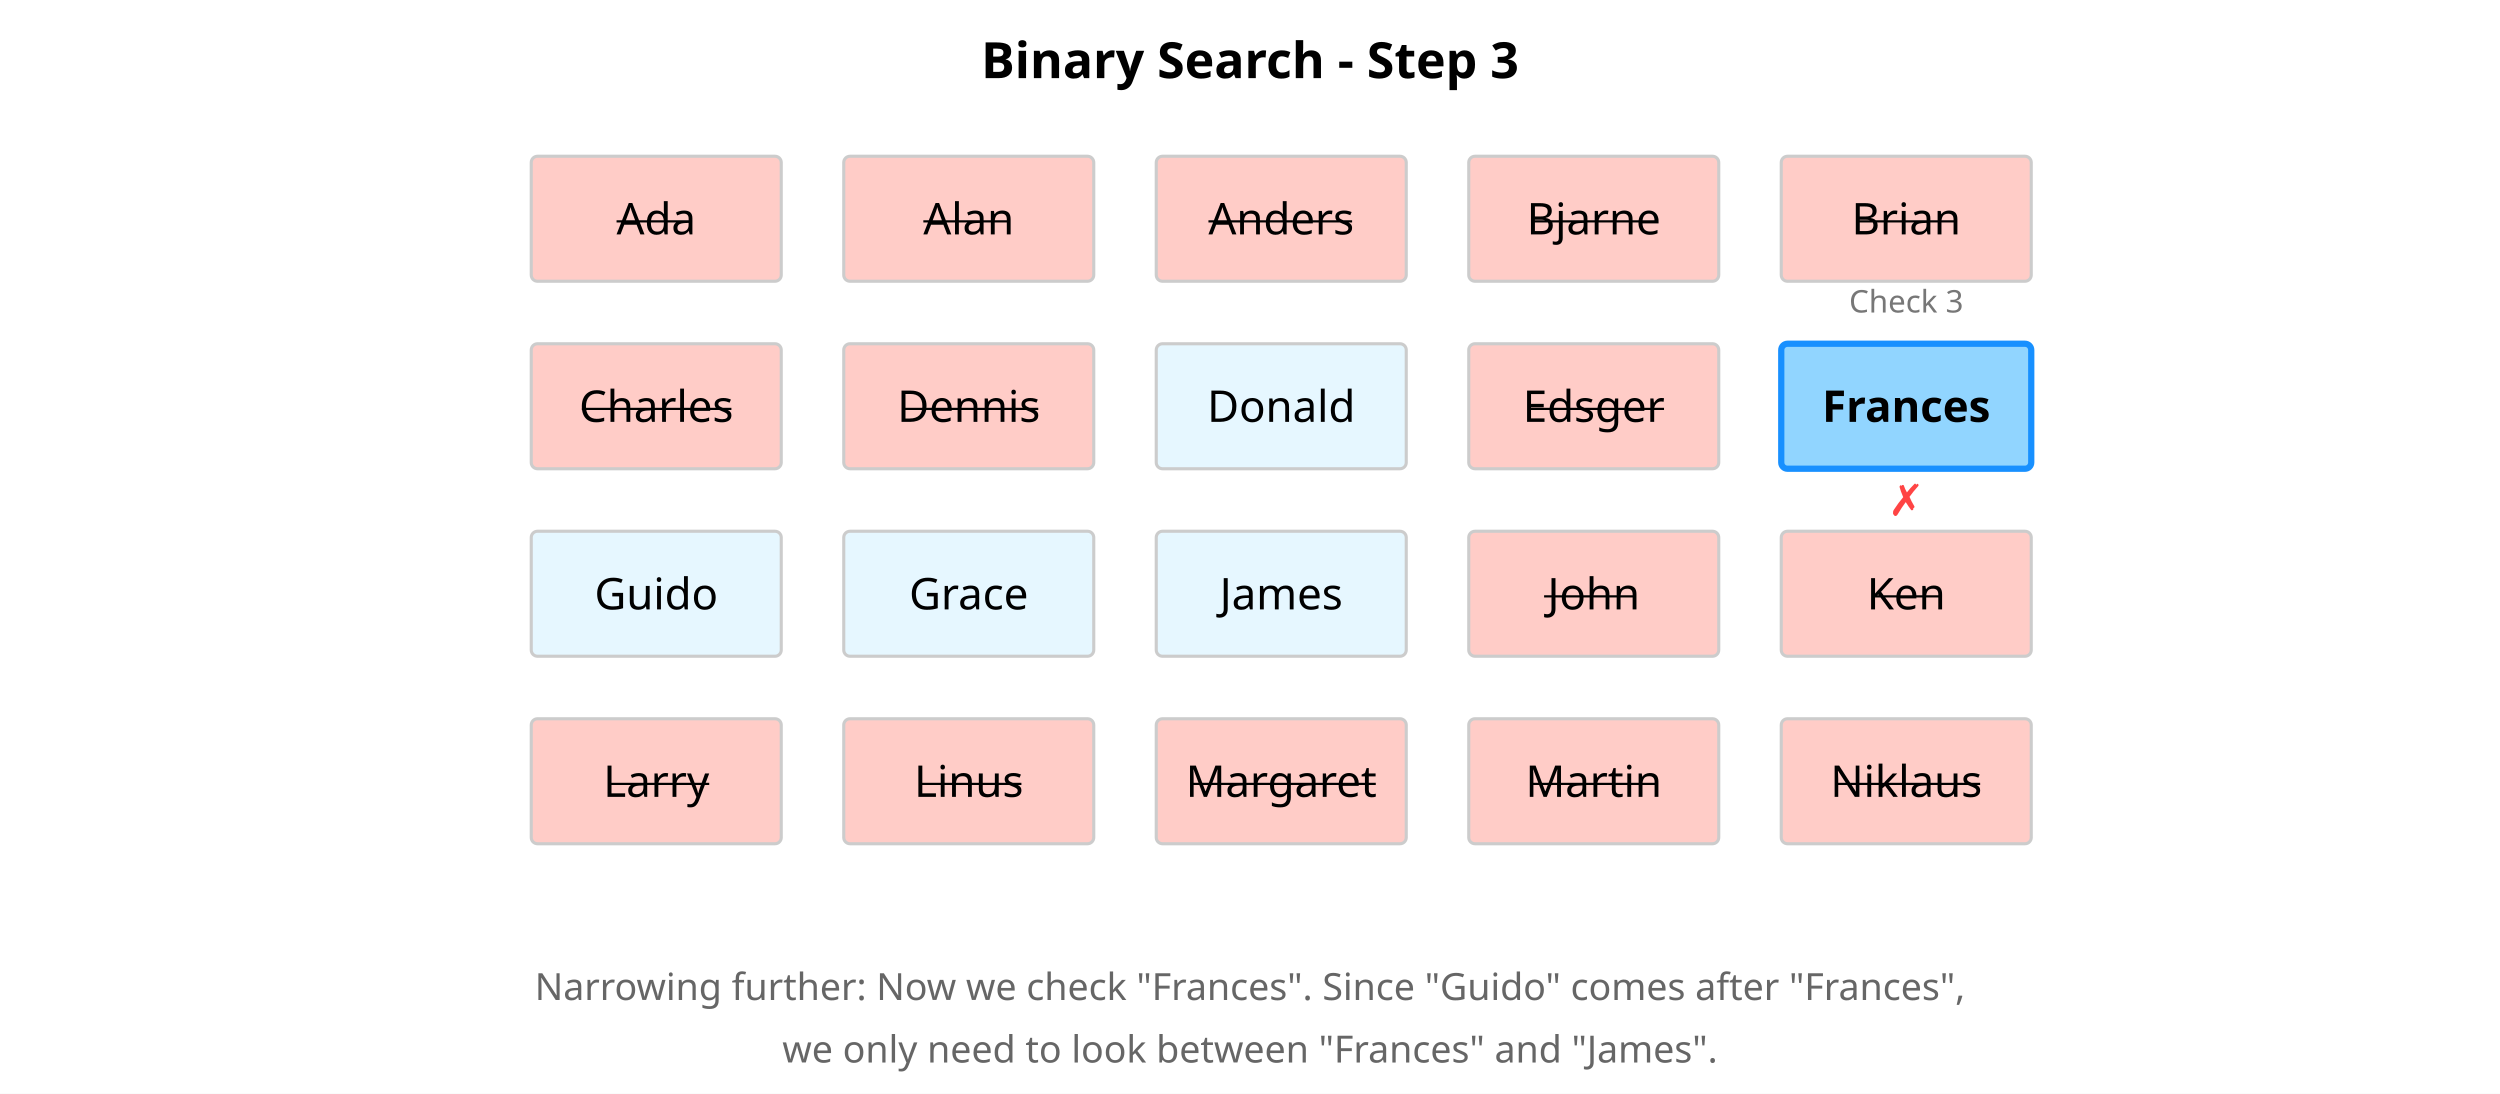
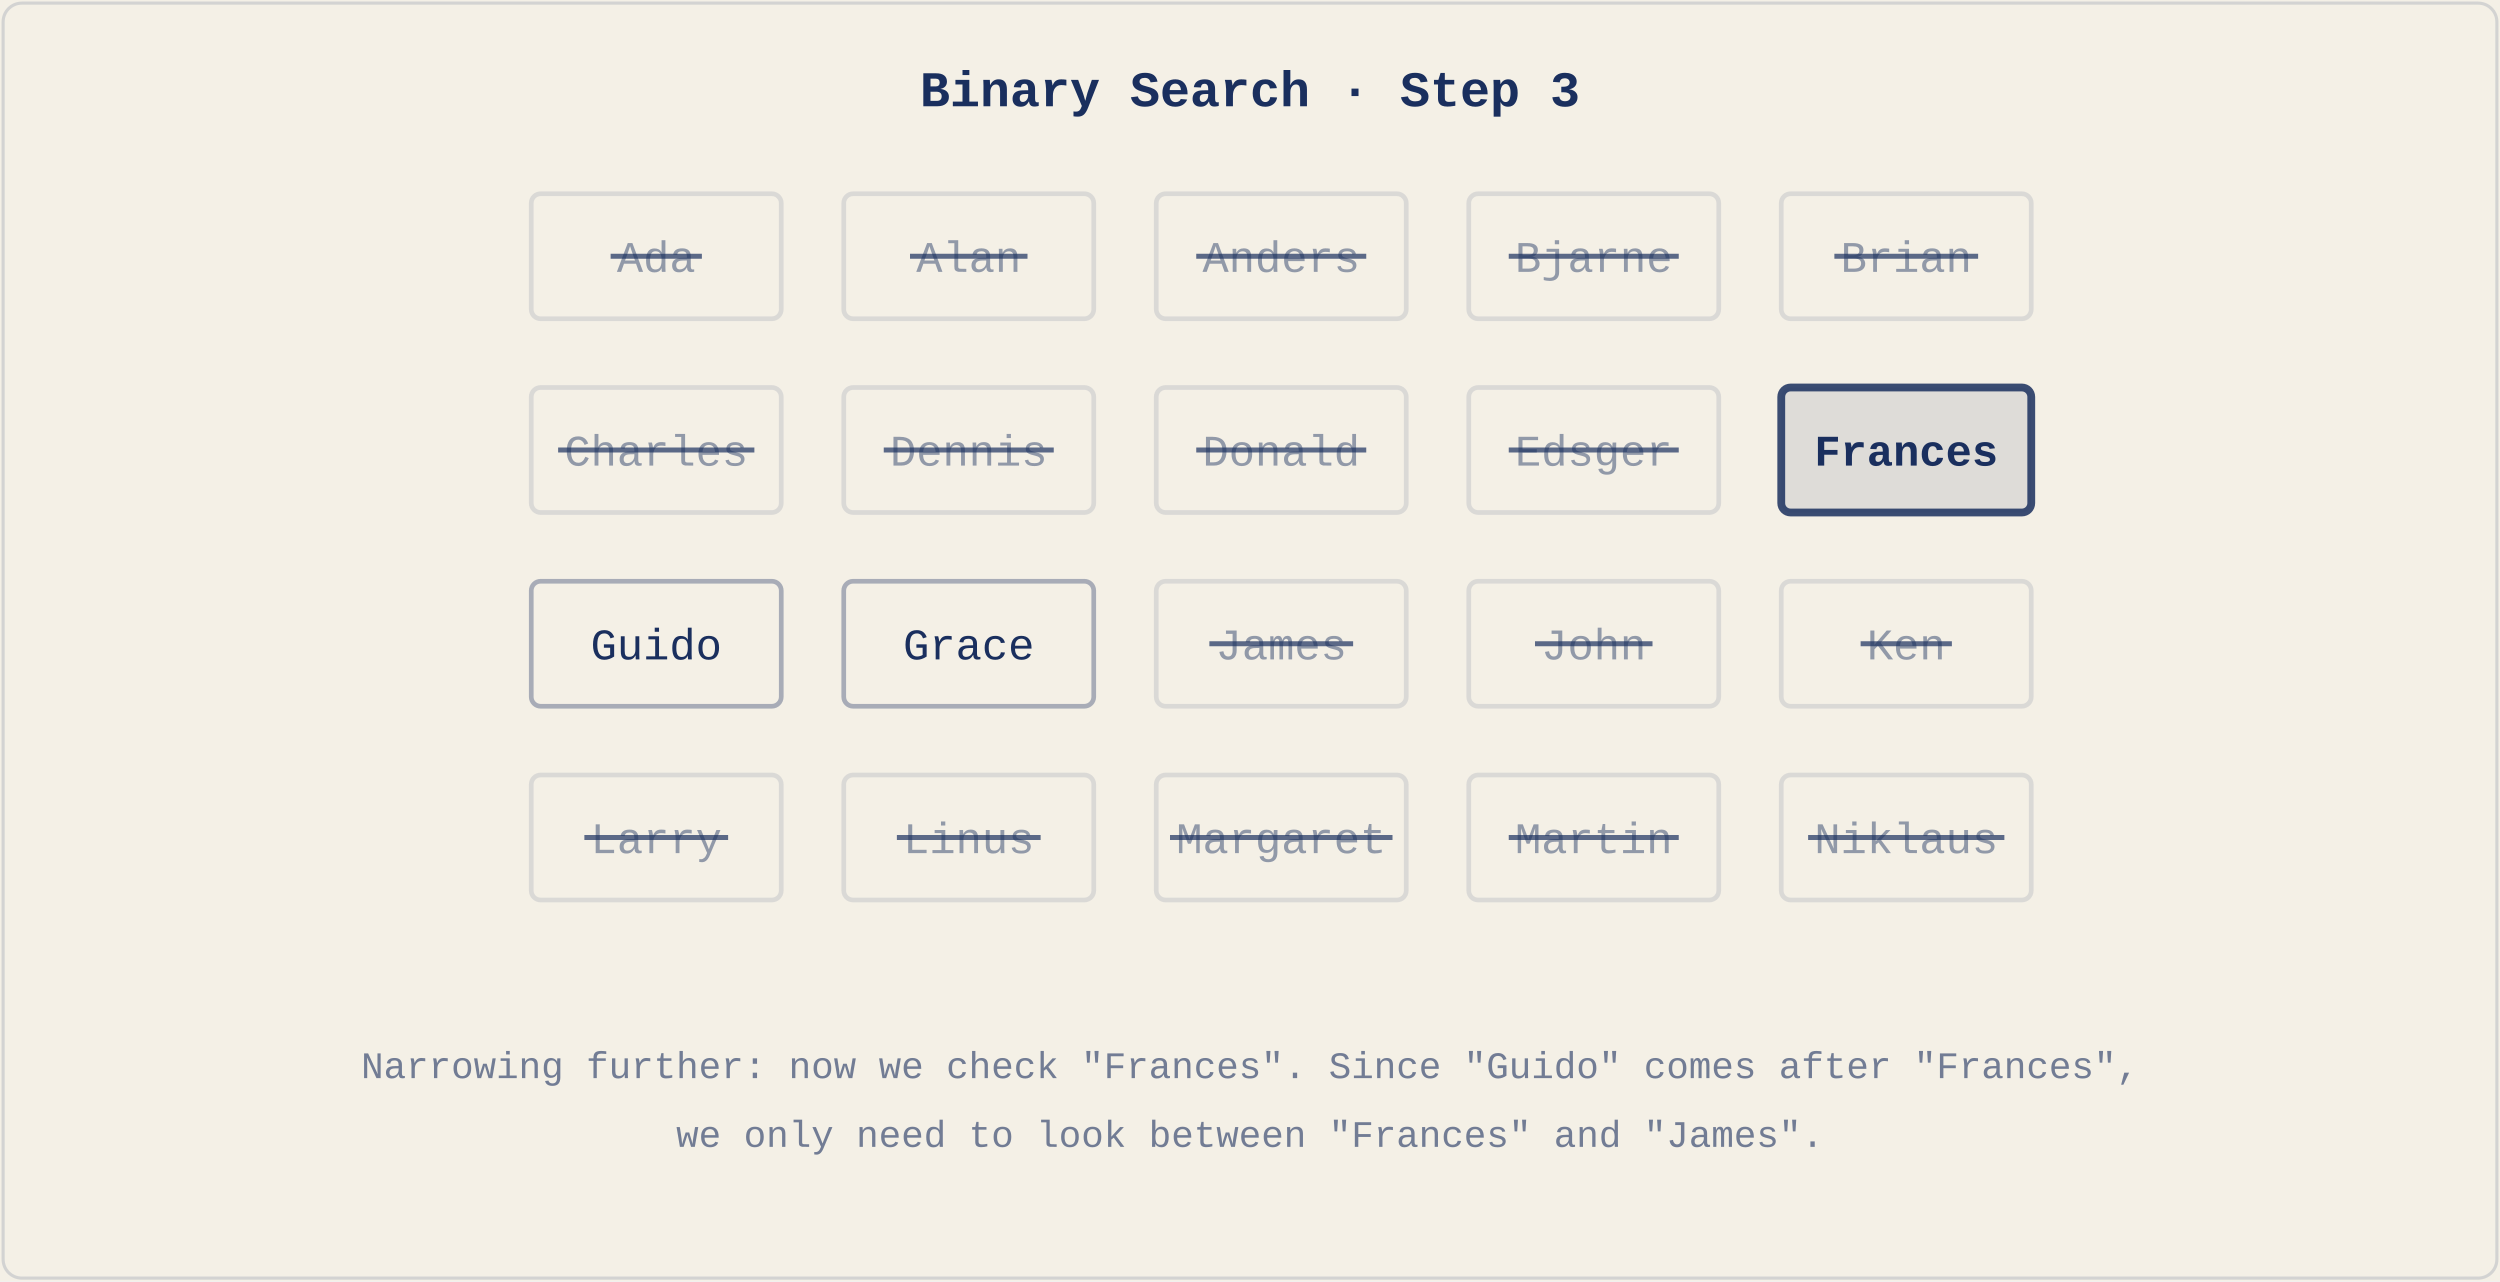
- <svg xmlns="http://www.w3.org/2000/svg" viewBox="0 0 800 350">
+ <svg xmlns="http://www.w3.org/2000/svg" viewBox="0 0 800 410">
  <style>
-     .box { stroke: #ccc; stroke-width: 1; }
-     .highlight { fill: #e6f7ff; }
-     .current { fill: #91d5ff; stroke: #1890ff; stroke-width: 2; }
-     .eliminated { fill: #ffccc7; }
-     text { font-family: sans-serif; text-anchor: middle; }
+     text { font-family: 'Courier New', 'Courier', monospace; text-anchor: middle; fill: #1a2f5e; }
+     .title { font-size: 16px; font-weight: bold; }
    .name { font-size: 14px; }
-     .step { font-size: 10px; fill: #777; }
-     .result { font-size: 14px; font-weight: bold; }
-     .fail { fill: #f44; }
-     .pass { fill: #52c41a; }
-     .caption { font-size: 12px; fill: #666; }
-     .strike { text-decoration: line-through; }
+     .caption { font-size: 12px; opacity: 0.6; }
+ 
+     .box { fill: #f4f0e6; stroke: #1a2f5e; stroke-width: 1.5; stroke-opacity: 0.35; }
+     .current { fill: #1a2f5e; fill-opacity: 0.10; stroke-opacity: 0.85; stroke-width: 2.5; }
+     .eliminated { stroke-opacity: 0.12; }
+     .found { fill: #1a2f5e; stroke-opacity: 0; }
+     .ring { fill: none; stroke: #1a2f5e; stroke-width: 1.2; stroke-opacity: 0.35; stroke-dasharray: 5 4; }
+     .strike { stroke: #1a2f5e; stroke-opacity: 0.7; stroke-width: 1.6; }
+ 
+     .faded { fill-opacity: 0.45; }
+     .pending { fill-opacity: 0.4; }
+     .midname { font-weight: bold; }
+     .oncream { fill: #f4f0e6; font-weight: bold; }
+     .frame { fill: none; stroke: #1a2f5e; stroke-opacity: 0.15; }
  </style>
-   <rect width="800" height="350" fill="white" />
-   <text x="400" y="25" font-size="16" font-weight="bold">Binary Search - Step 3</text>
-   <g transform="translate(170, 50)">
-     <rect width="80" height="40" rx="2" class="box eliminated" />
-     <text x="40" y="25" class="name strike">Ada</text>
+   <rect width="800" height="410" fill="#f4f0e6" />
+   <rect x="1" y="1" width="798" height="408" rx="6" class="frame" />
+   <text x="400" y="34" class="title">Binary Search · Step 3</text>
+   <g transform="translate(170, 62)">
+     <rect width="80" height="40" rx="3" class="box eliminated" />
+     <text x="40" y="25" class="name faded">Ada</text>
+     <line x1="25.4" y1="20" x2="54.6" y2="20" class="strike" />
  </g>
-   <g transform="translate(270, 50)">
-     <rect width="80" height="40" rx="2" class="box eliminated" />
-     <text x="40" y="25" class="name strike">Alan</text>
+   <g transform="translate(270, 62)">
+     <rect width="80" height="40" rx="3" class="box eliminated" />
+     <text x="40" y="25" class="name faded">Alan</text>
+     <line x1="21.2" y1="20" x2="58.8" y2="20" class="strike" />
  </g>
-   <g transform="translate(370, 50)">
-     <rect width="80" height="40" rx="2" class="box eliminated" />
-     <text x="40" y="25" class="name strike">Anders</text>
+   <g transform="translate(370, 62)">
+     <rect width="80" height="40" rx="3" class="box eliminated" />
+     <text x="40" y="25" class="name faded">Anders</text>
+     <line x1="12.8" y1="20" x2="67.2" y2="20" class="strike" />
  </g>
-   <g transform="translate(470, 50)">
-     <rect width="80" height="40" rx="2" class="box eliminated" />
-     <text x="40" y="25" class="name strike">Bjarne</text>
+   <g transform="translate(470, 62)">
+     <rect width="80" height="40" rx="3" class="box eliminated" />
+     <text x="40" y="25" class="name faded">Bjarne</text>
+     <line x1="12.8" y1="20" x2="67.2" y2="20" class="strike" />
  </g>
-   <g transform="translate(570, 50)">
-     <rect width="80" height="40" rx="2" class="box eliminated" />
-     <text x="40" y="25" class="name strike">Brian</text>
+   <g transform="translate(570, 62)">
+     <rect width="80" height="40" rx="3" class="box eliminated" />
+     <text x="40" y="25" class="name faded">Brian</text>
+     <line x1="17.0" y1="20" x2="63.0" y2="20" class="strike" />
  </g>
-   <g transform="translate(170, 110)">
-     <rect width="80" height="40" rx="2" class="box eliminated" />
-     <text x="40" y="25" class="name strike">Charles</text>
+   <g transform="translate(170, 124)">
+     <rect width="80" height="40" rx="3" class="box eliminated" />
+     <text x="40" y="25" class="name faded">Charles</text>
+     <line x1="8.6" y1="20" x2="71.4" y2="20" class="strike" />
  </g>
-   <g transform="translate(270, 110)">
-     <rect width="80" height="40" rx="2" class="box eliminated" />
-     <text x="40" y="25" class="name strike">Dennis</text>
+   <g transform="translate(270, 124)">
+     <rect width="80" height="40" rx="3" class="box eliminated" />
+     <text x="40" y="25" class="name faded">Dennis</text>
+     <line x1="12.8" y1="20" x2="67.2" y2="20" class="strike" />
  </g>
-   <g transform="translate(370, 110)">
-     <rect width="80" height="40" rx="2" class="box highlight" />
-     <text x="40" y="25" class="name">Donald</text>
+   <g transform="translate(370, 124)">
+     <rect width="80" height="40" rx="3" class="box eliminated" />
+     <text x="40" y="25" class="name faded">Donald</text>
+     <line x1="12.8" y1="20" x2="67.2" y2="20" class="strike" />
  </g>
-   <g transform="translate(470, 110)">
-     <rect width="80" height="40" rx="2" class="box eliminated" />
-     <text x="40" y="25" class="name strike">Edsger</text>
+   <g transform="translate(470, 124)">
+     <rect width="80" height="40" rx="3" class="box eliminated" />
+     <text x="40" y="25" class="name faded">Edsger</text>
+     <line x1="12.8" y1="20" x2="67.2" y2="20" class="strike" />
  </g>
-   <g transform="translate(570, 110)">
-     <rect width="80" height="40" rx="2" class="box current" />
-     <text x="40" y="25" class="name" font-weight="bold">Frances</text>
-     <text x="40" y="-10" class="step">Check 3</text>
-     <text x="40" y="55" class="result fail">✗</text>
+   <g transform="translate(570, 124)">
+     <rect width="80" height="40" rx="3" class="box current" />
+     <text x="40" y="25" class="name midname">Frances</text>
  </g>
-   <g transform="translate(170, 170)">
-     <rect width="80" height="40" rx="2" class="box highlight" />
+   <g transform="translate(170, 186)">
+     <rect width="80" height="40" rx="3" class="box" />
    <text x="40" y="25" class="name">Guido</text>
  </g>
-   <g transform="translate(270, 170)">
-     <rect width="80" height="40" rx="2" class="box highlight" />
+   <g transform="translate(270, 186)">
+     <rect width="80" height="40" rx="3" class="box" />
    <text x="40" y="25" class="name">Grace</text>
  </g>
-   <g transform="translate(370, 170)">
-     <rect width="80" height="40" rx="2" class="box highlight" />
-     <text x="40" y="25" class="name">James</text>
+   <g transform="translate(370, 186)">
+     <rect width="80" height="40" rx="3" class="box eliminated" />
+     <text x="40" y="25" class="name faded">James</text>
+     <line x1="17.0" y1="20" x2="63.0" y2="20" class="strike" />
  </g>
-   <g transform="translate(470, 170)">
-     <rect width="80" height="40" rx="2" class="box eliminated" />
-     <text x="40" y="25" class="name strike">John</text>
+   <g transform="translate(470, 186)">
+     <rect width="80" height="40" rx="3" class="box eliminated" />
+     <text x="40" y="25" class="name faded">John</text>
+     <line x1="21.2" y1="20" x2="58.8" y2="20" class="strike" />
  </g>
-   <g transform="translate(570, 170)">
-     <rect width="80" height="40" rx="2" class="box eliminated" />
-     <text x="40" y="25" class="name strike">Ken</text>
+   <g transform="translate(570, 186)">
+     <rect width="80" height="40" rx="3" class="box eliminated" />
+     <text x="40" y="25" class="name faded">Ken</text>
+     <line x1="25.4" y1="20" x2="54.6" y2="20" class="strike" />
  </g>
-   <g transform="translate(170, 230)">
-     <rect width="80" height="40" rx="2" class="box eliminated" />
-     <text x="40" y="25" class="name strike">Larry</text>
+   <g transform="translate(170, 248)">
+     <rect width="80" height="40" rx="3" class="box eliminated" />
+     <text x="40" y="25" class="name faded">Larry</text>
+     <line x1="17.0" y1="20" x2="63.0" y2="20" class="strike" />
  </g>
-   <g transform="translate(270, 230)">
-     <rect width="80" height="40" rx="2" class="box eliminated" />
-     <text x="40" y="25" class="name strike">Linus</text>
+   <g transform="translate(270, 248)">
+     <rect width="80" height="40" rx="3" class="box eliminated" />
+     <text x="40" y="25" class="name faded">Linus</text>
+     <line x1="17.0" y1="20" x2="63.0" y2="20" class="strike" />
  </g>
-   <g transform="translate(370, 230)">
-     <rect width="80" height="40" rx="2" class="box eliminated" />
-     <text x="40" y="25" class="name strike">Margaret</text>
+   <g transform="translate(370, 248)">
+     <rect width="80" height="40" rx="3" class="box eliminated" />
+     <text x="40" y="25" class="name faded">Margaret</text>
+     <line x1="4.4" y1="20" x2="75.6" y2="20" class="strike" />
  </g>
-   <g transform="translate(470, 230)">
-     <rect width="80" height="40" rx="2" class="box eliminated" />
-     <text x="40" y="25" class="name strike">Martin</text>
+   <g transform="translate(470, 248)">
+     <rect width="80" height="40" rx="3" class="box eliminated" />
+     <text x="40" y="25" class="name faded">Martin</text>
+     <line x1="12.8" y1="20" x2="67.2" y2="20" class="strike" />
  </g>
-   <g transform="translate(570, 230)">
-     <rect width="80" height="40" rx="2" class="box eliminated" />
-     <text x="40" y="25" class="name strike">Niklaus</text>
+   <g transform="translate(570, 248)">
+     <rect width="80" height="40" rx="3" class="box eliminated" />
+     <text x="40" y="25" class="name faded">Niklaus</text>
+     <line x1="8.6" y1="20" x2="71.4" y2="20" class="strike" />
  </g>
-   <text x="400" y="320" class="caption" text-anchor="middle">Narrowing further: Now we check "Frances". Since "Guido" comes after "Frances",</text>
-   <text x="400" y="340" class="caption" text-anchor="middle">we only need to look between "Frances" and "James".</text>
+   <text x="400" y="345" class="caption">Narrowing further: now we check "Frances". Since "Guido" comes after "Frances",</text>
+   <text x="400" y="367" class="caption">we only need to look between "Frances" and "James".</text>
</svg>
